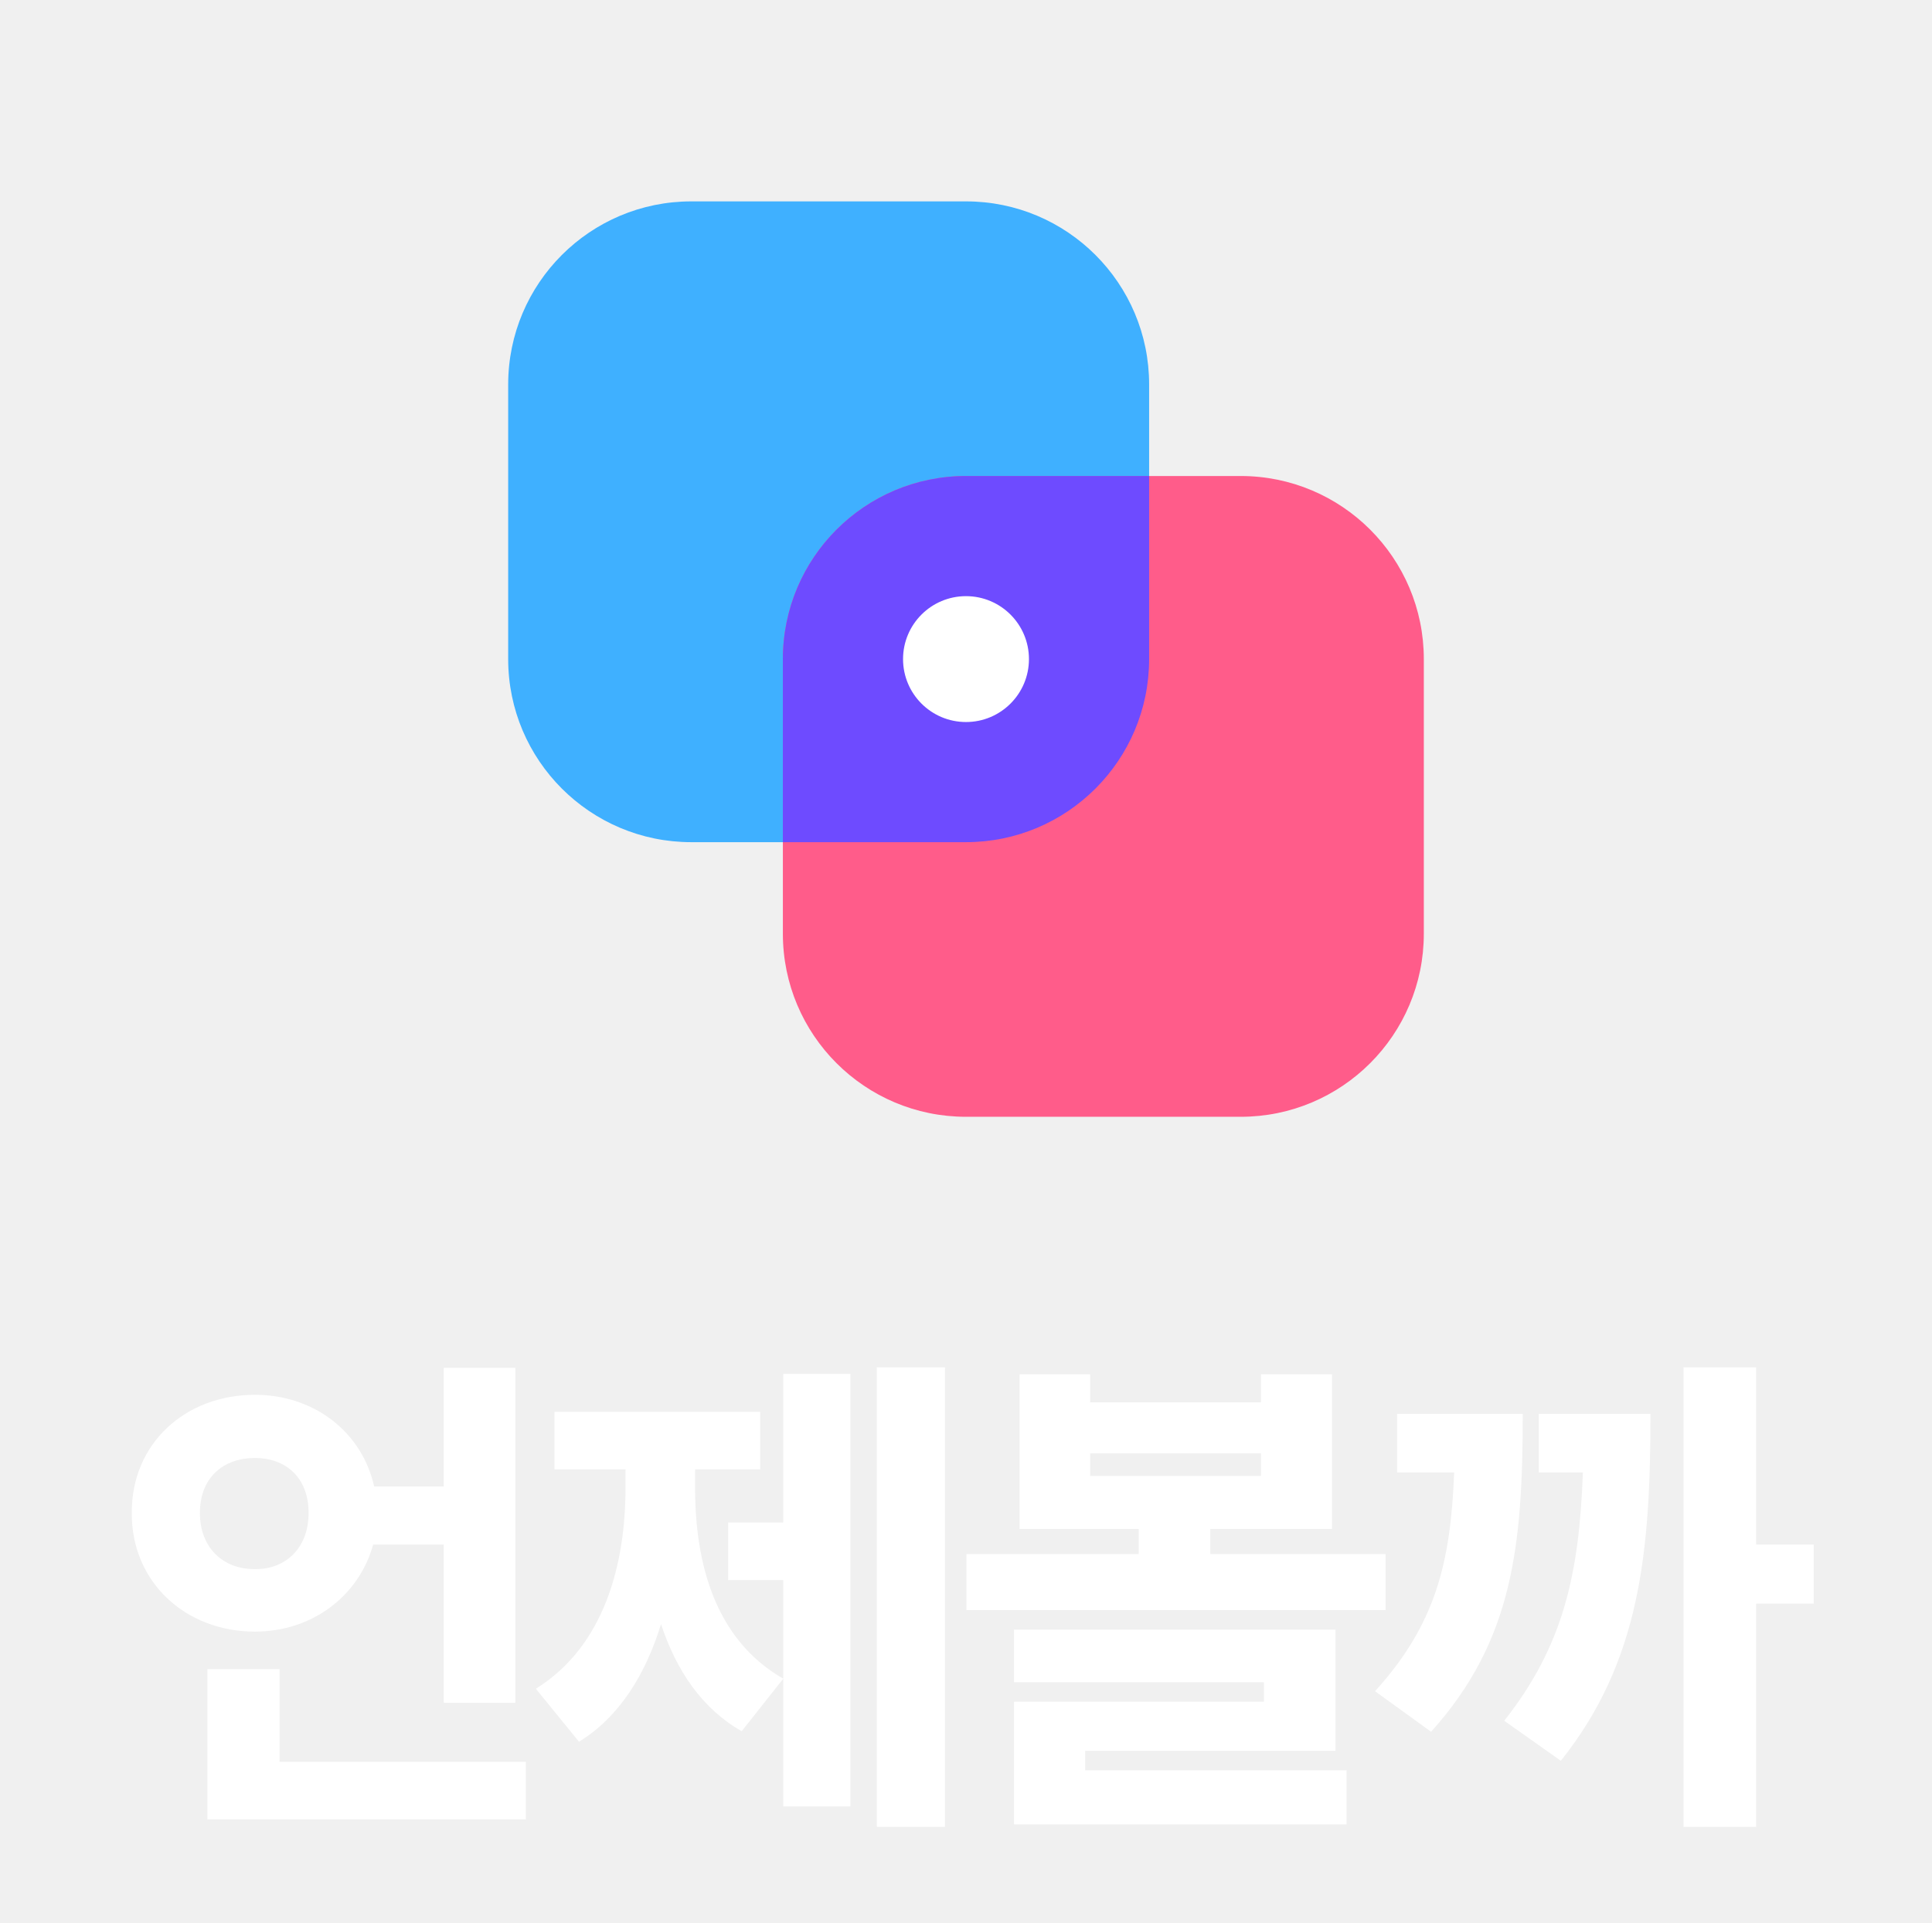
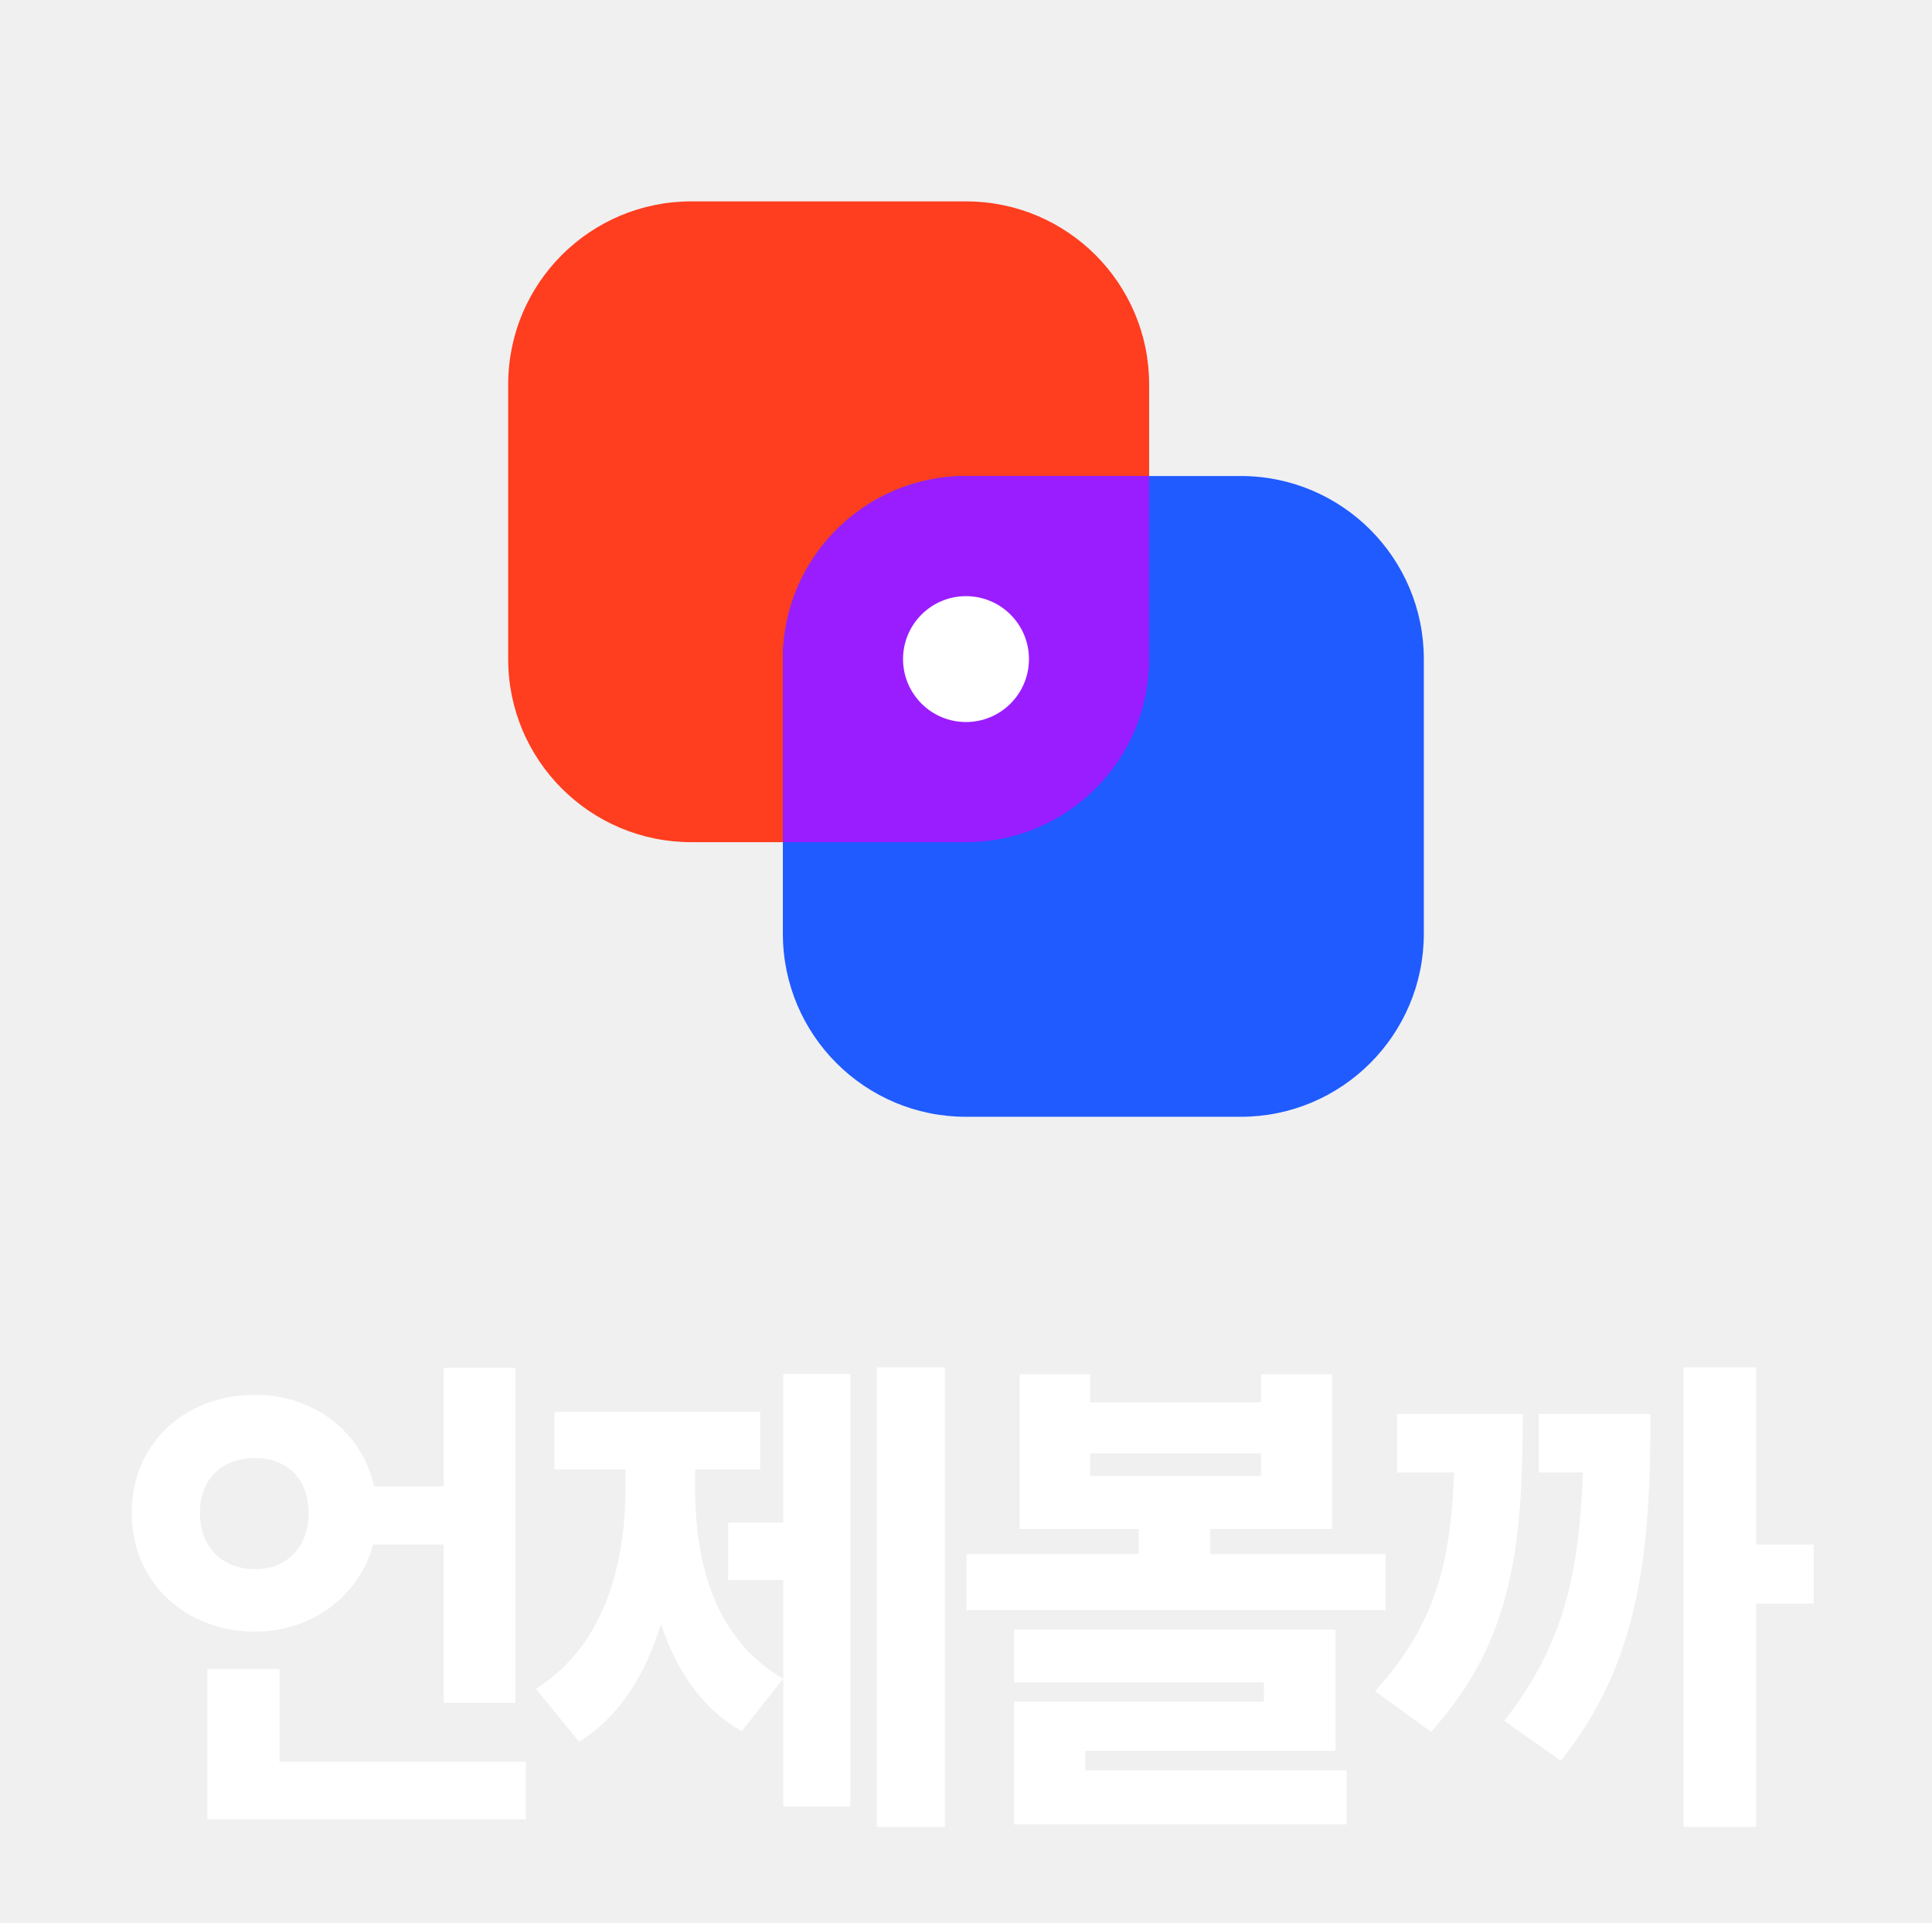
<svg xmlns="http://www.w3.org/2000/svg" width="211" height="210" viewBox="0 0 211 210">
  <g transform="translate(45.5 12) scale(1.25)">
    <defs>
-       <clipPath id="vd1a">
+       <clipPath id="vda">
        <rect x="8" y="8" width="56" height="56" rx="16" />
      </clipPath>
    </defs>
-     <rect x="8" y="8" width="56" height="56" rx="16" fill="#3FB0FF" />
-     <rect x="32" y="32" width="56" height="56" rx="16" fill="#FF5C8A" />
-     <rect x="32" y="32" width="56" height="56" rx="16" fill="#6E4BFF" clip-path="url(#vd1a)" />
+     <rect x="8" y="8" width="56" height="56" rx="16" fill="#FF3D1F" />
+     <rect x="32" y="32" width="56" height="56" rx="16" fill="#1F5BFF" />
+     <rect x="32" y="32" width="56" height="56" rx="16" fill="#9A1DFF" clip-path="url(#vda)" />
    <circle cx="48" cy="48" r="5.5" fill="#FFFFFF" />
  </g>
  <path transform="translate(12.48313 194.32)" d="M43.80-44.90L35.98-44.90L35.98-31.94L28.38-31.94C27.04-37.93 21.77-41.95 15.37-41.95C7.71-41.95 1.86-36.59 1.91-29.04C1.86-21.55 7.71-16.08 15.37-16.08C21.57-16.08 26.71-19.93 28.27-25.59L35.98-25.59L35.98-8.31L43.80-8.31M44.95-1.86L18.05-1.86L18.05-11.98L10.17-11.98L10.17 4.43L44.95 4.43M15.37-35.05C18.65-35.05 21.22-32.98 21.22-29.04C21.22-25.16 18.65-22.86 15.37-22.91C11.98-22.86 9.35-25.16 9.35-29.04C9.35-32.98 11.98-35.05 15.37-35.05M90.72-44.95L83.28-44.95L83.28 5.25L90.72 5.25M80.39-44.24L73.06-44.24L73.06-28L67.04-28L67.04-21.71L73.06-21.71L73.06 3.01L80.39 3.01M63.43-31.77L63.43-33.80L70.54-33.80L70.54-40.09L48.07-40.09L48.07-33.80L55.83-33.80L55.83-31.77C55.83-23.46 53.53-14.49 46.04-9.84L50.75-4.05C55.15-6.75 58.02-11.40 59.71-16.90C61.38-11.84 64.17-7.68 68.52-5.20L73.06-10.94C65.62-15.20 63.43-23.52 63.43-31.77M106.58-44.19L98.87-44.19L98.87-27.29L111.88-27.29L111.88-24.55L93.07-24.55L93.07-18.43L138.84-18.43L138.84-24.55L119.70-24.55L119.70-27.29L132.99-27.29L132.99-44.19L125.23-44.19L125.23-41.12L106.58-41.12M106.58-33.09L106.58-35.55L125.23-35.55L125.23-33.09M133.37-16.30L98.26-16.30L98.26-10.55L125.55-10.55L125.55-8.42L98.26-8.42L98.26 4.98L134.58 4.98L134.58-0.93L106.03-0.93L106.03-3.06L133.37-3.06M179.31-44.95L171.38-44.95L171.38 5.25L179.31 5.25L179.31-19.14L185.60-19.14L185.60-25.59L179.31-25.59M153.82-39.87L140.10-39.87L140.10-33.47L146.33-33.47C145.95-23.57 144.28-16.84 137.69-9.57L143.81-5.14C152.78-15.09 153.82-25.54 153.82-39.87M167.77-39.87L155.57-39.87L155.57-33.47L160.39-33.47C159.98-22.37 158.28-14.57 151.80-6.34L157.98-1.97C166.67-12.85 167.77-24.83 167.77-39.87" fill="#FFFFFF" />
</svg>
